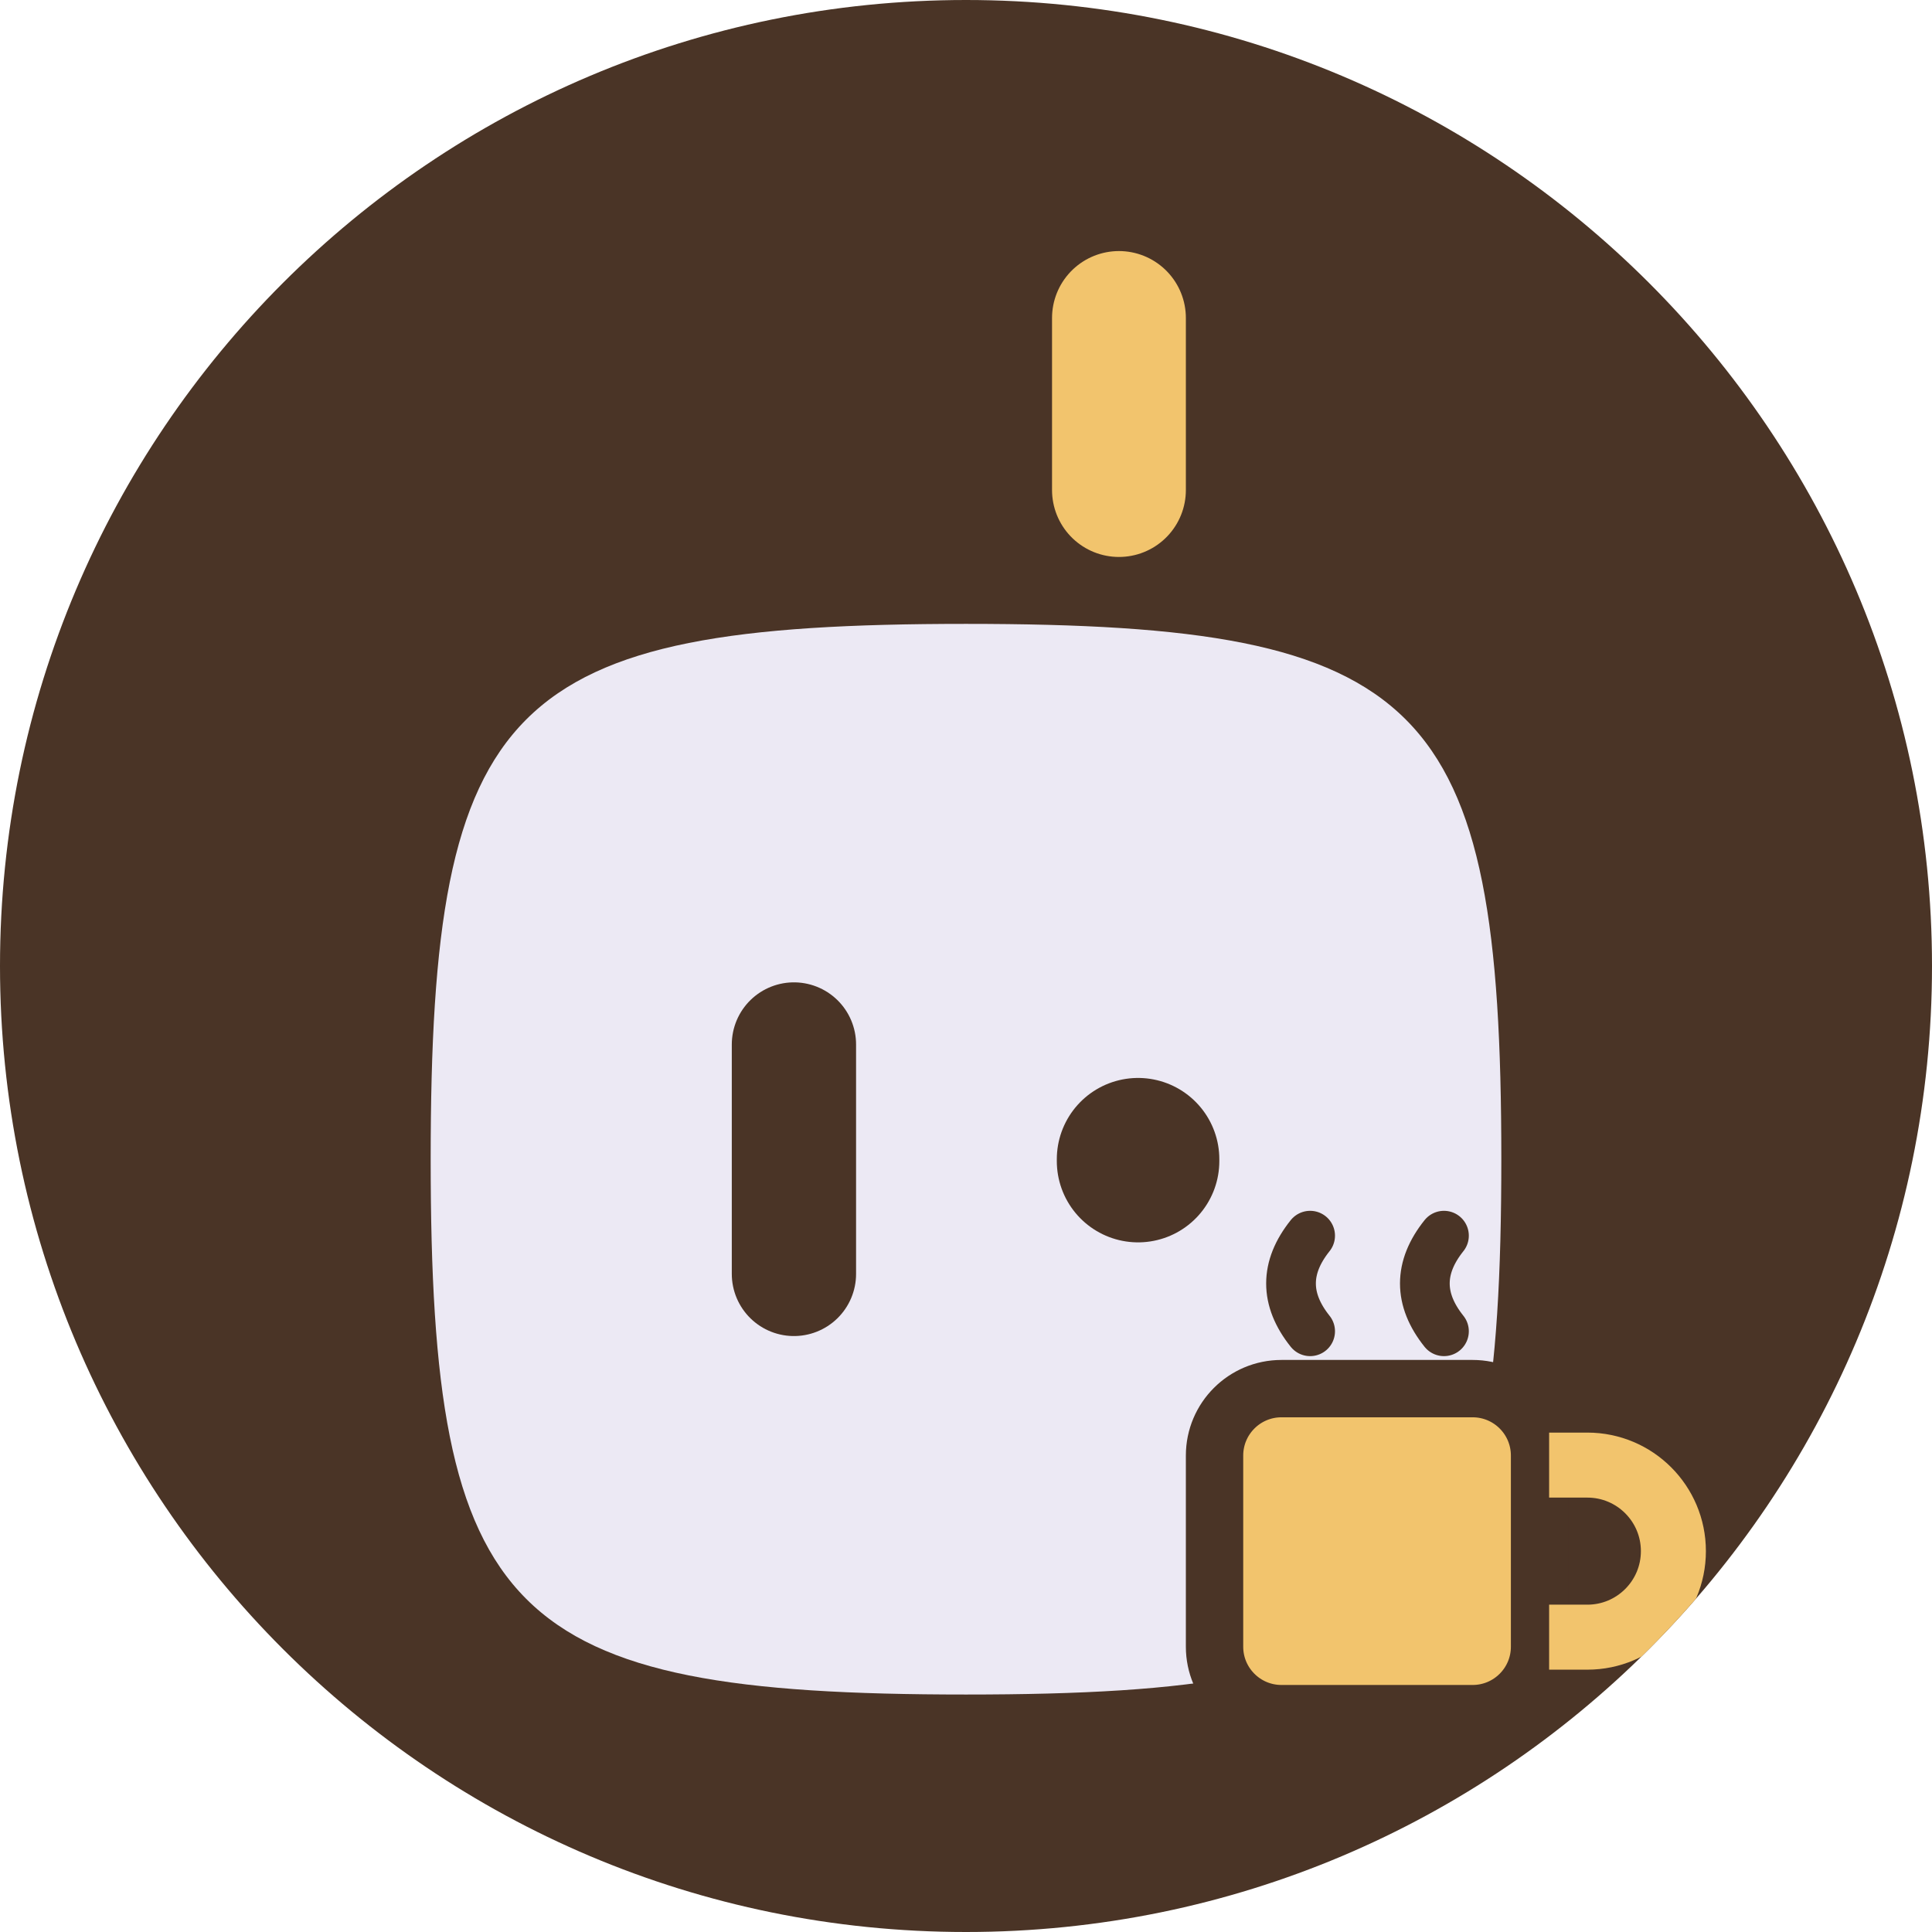
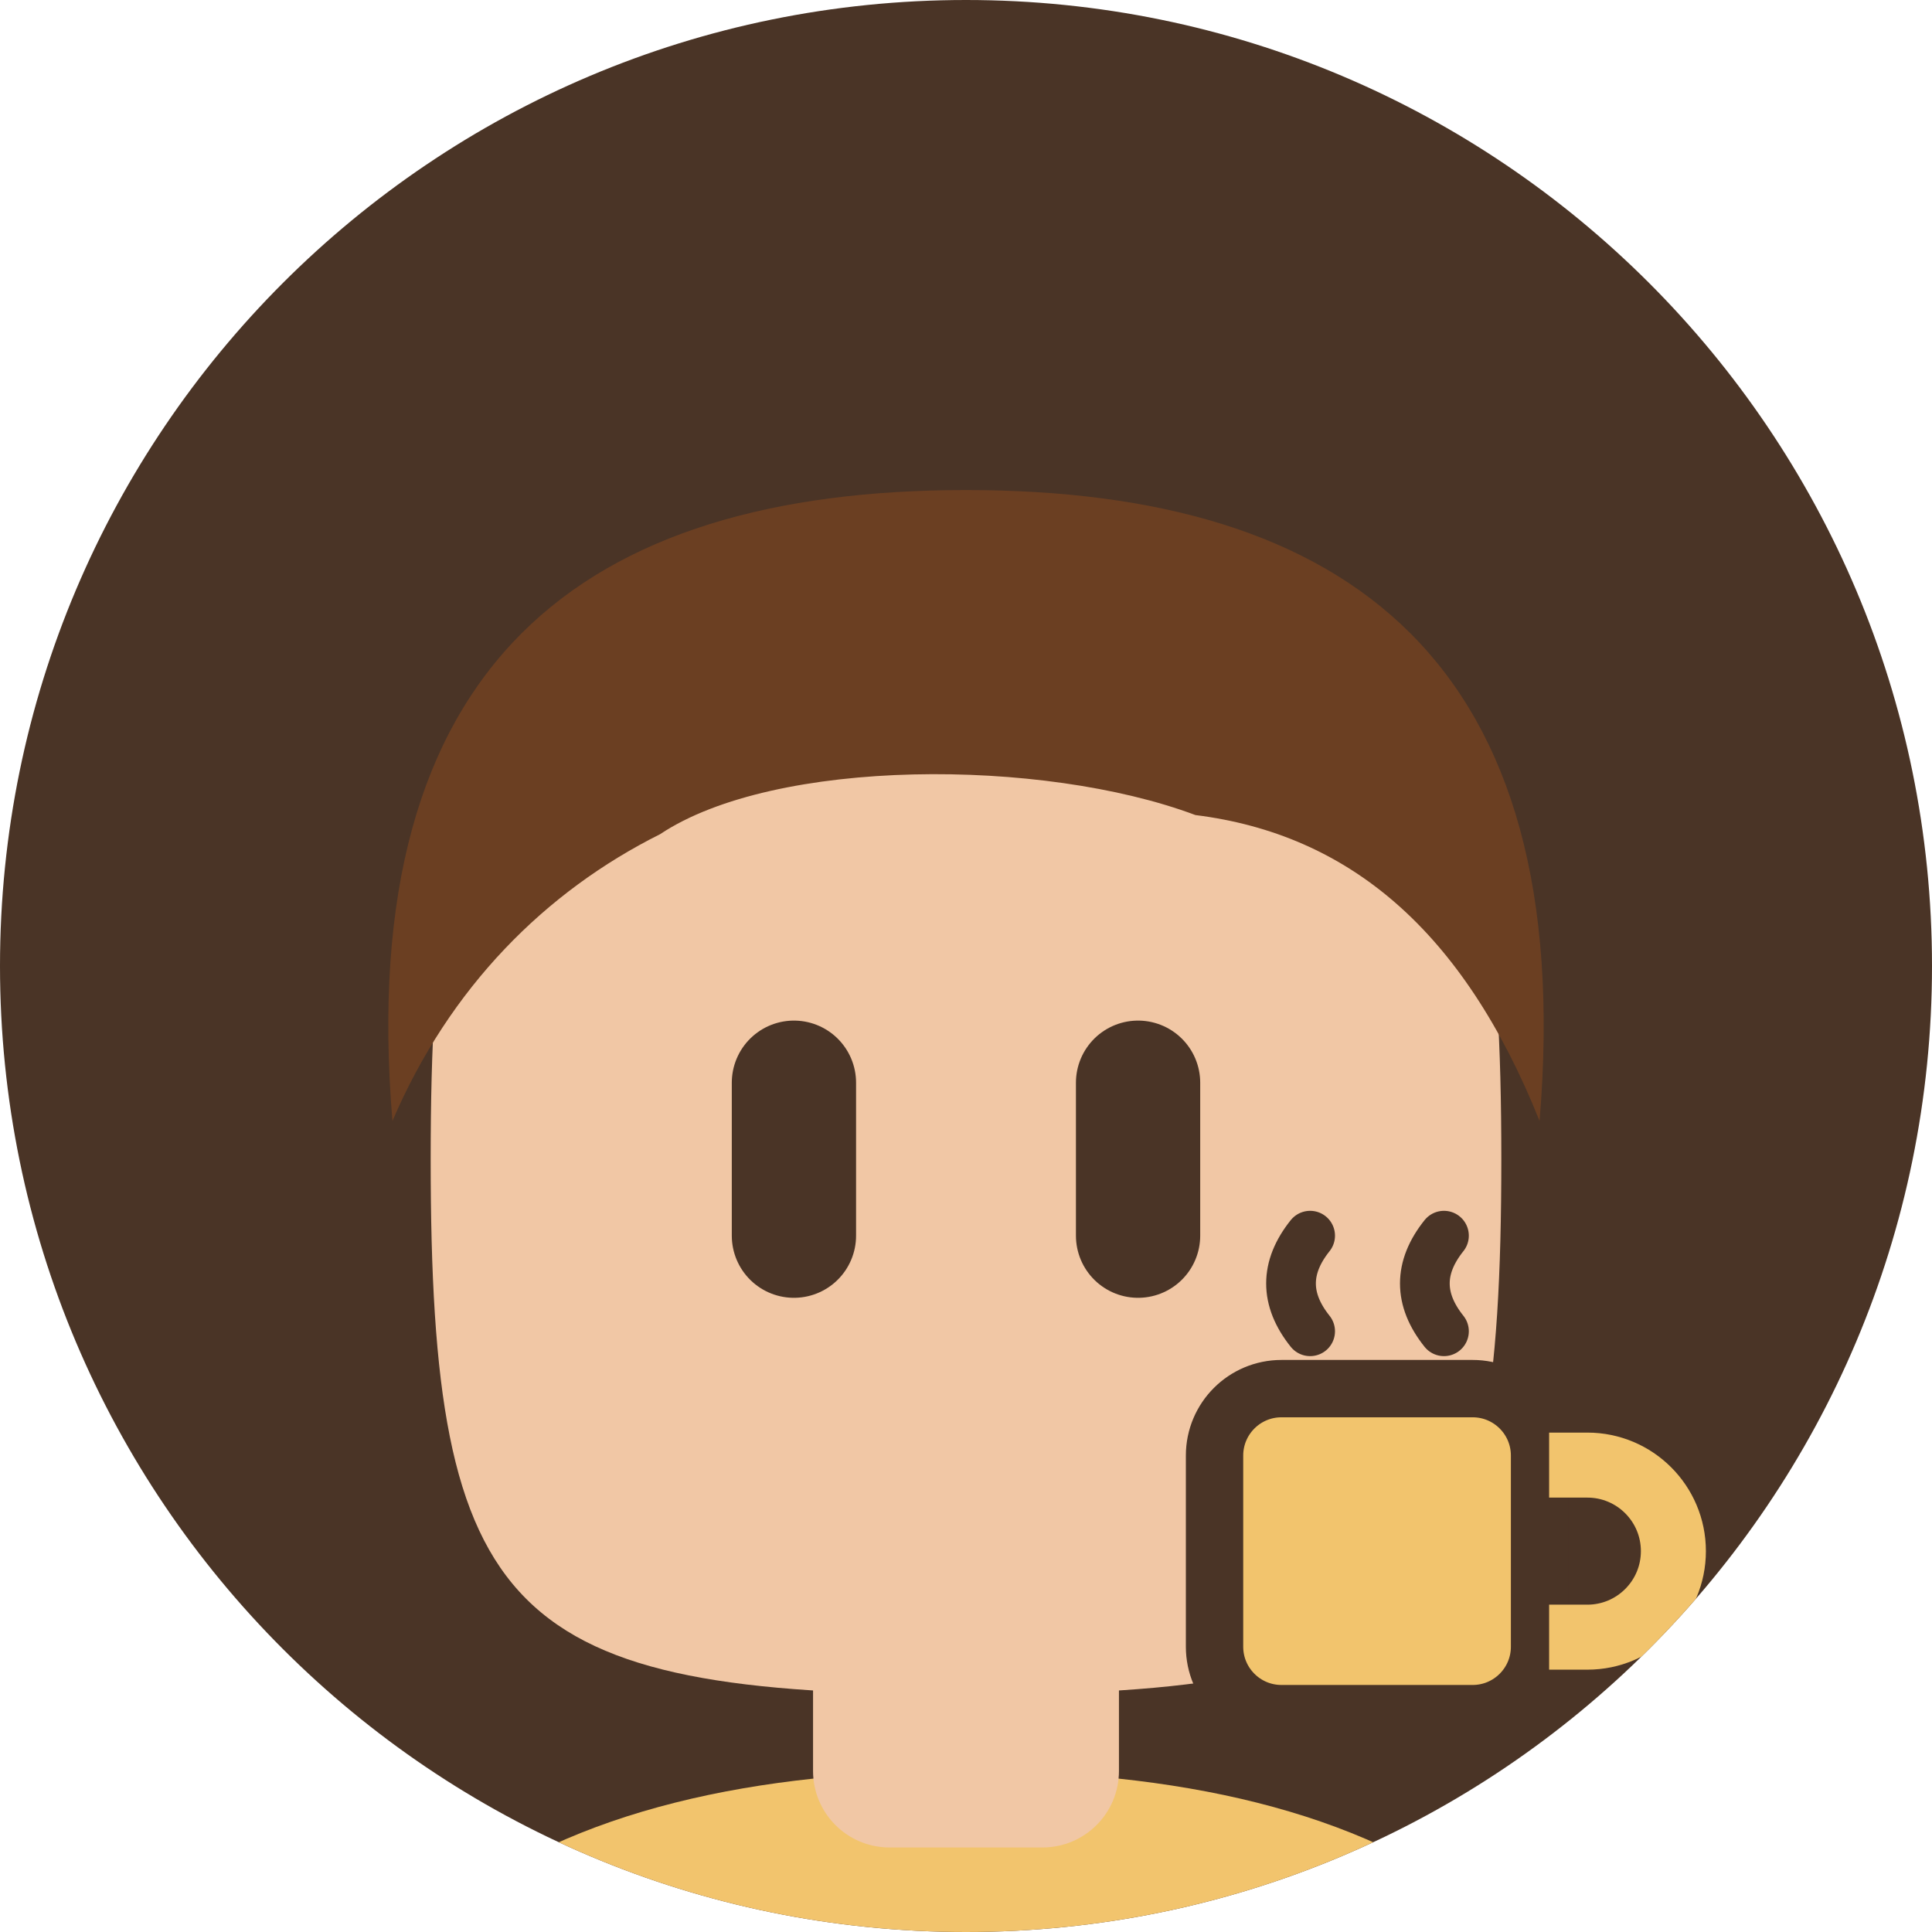
<svg xmlns="http://www.w3.org/2000/svg" viewBox="0 0 96 96" role="img" aria-label="Profile picture with coffee">
  <defs>
    <clipPath id="c">
      <circle cx="48" cy="48" r="48" />
    </clipPath>
  </defs>
  <g clip-path="url(#c)">
    <rect width="96" height="96" fill="#4a3426" />
    <g transform="translate(48 50) scale(.95) translate(-50 -42)">
-       <path d="M58 6V15" stroke="#f2c46d" stroke-width="7" stroke-linecap="round" />
-       <path d="M50 22C74 22 78 26 78 50S74 78 50 78 22 74 22 50 26 22 50 22Z" fill="#ece9f4" />
-       <path d="M41 44V56" stroke="#4a3426" stroke-width="6.5" stroke-linecap="round" />
-       <path d="M59 50V50.1" stroke="#4a3426" stroke-width="8.5" stroke-linecap="round" />
+       <path d="M12 116C12 90 28 82 50 82S88 90 88 116Z" fill="#f2c46d" />
+       <rect x="42" y="68" width="16" height="18" rx="4" fill="#f1c7a5" />
+       <path d="M50 22C74 22 78 26 78 50S74 78 50 78 22 74 22 50 26 22 50 22Z" fill="#f1c7a5" />
+       <path d="M41 46V54" stroke="#4a3426" stroke-width="6.5" stroke-linecap="round" />
+       <path d="M59 46V54" stroke="#4a3426" stroke-width="6.5" stroke-linecap="round" />
+       <path d="M20 48C18 24 30 15 50 15S82 24 80 48C76 38 70 33 62 32C54 29 40 29 34 33C28 36 23 41 20 48Z" fill="#6b3f22" />
      <rect x="63" y="62" width="17" height="17" rx="3.5" fill="#f2c46d" stroke="#4a3426" stroke-width="3" />
      <path d="M80.5 66h2a4.5 4.5 0 0 1 0 9h-2" fill="none" stroke="#f2c46d" stroke-width="3.4" />
      <path d="M68 59q-2-2.5 0-5M75 59q-2-2.5 0-5" fill="none" stroke="#4a3426" stroke-width="2.6" stroke-linecap="round" />
    </g>
  </g>
</svg>
